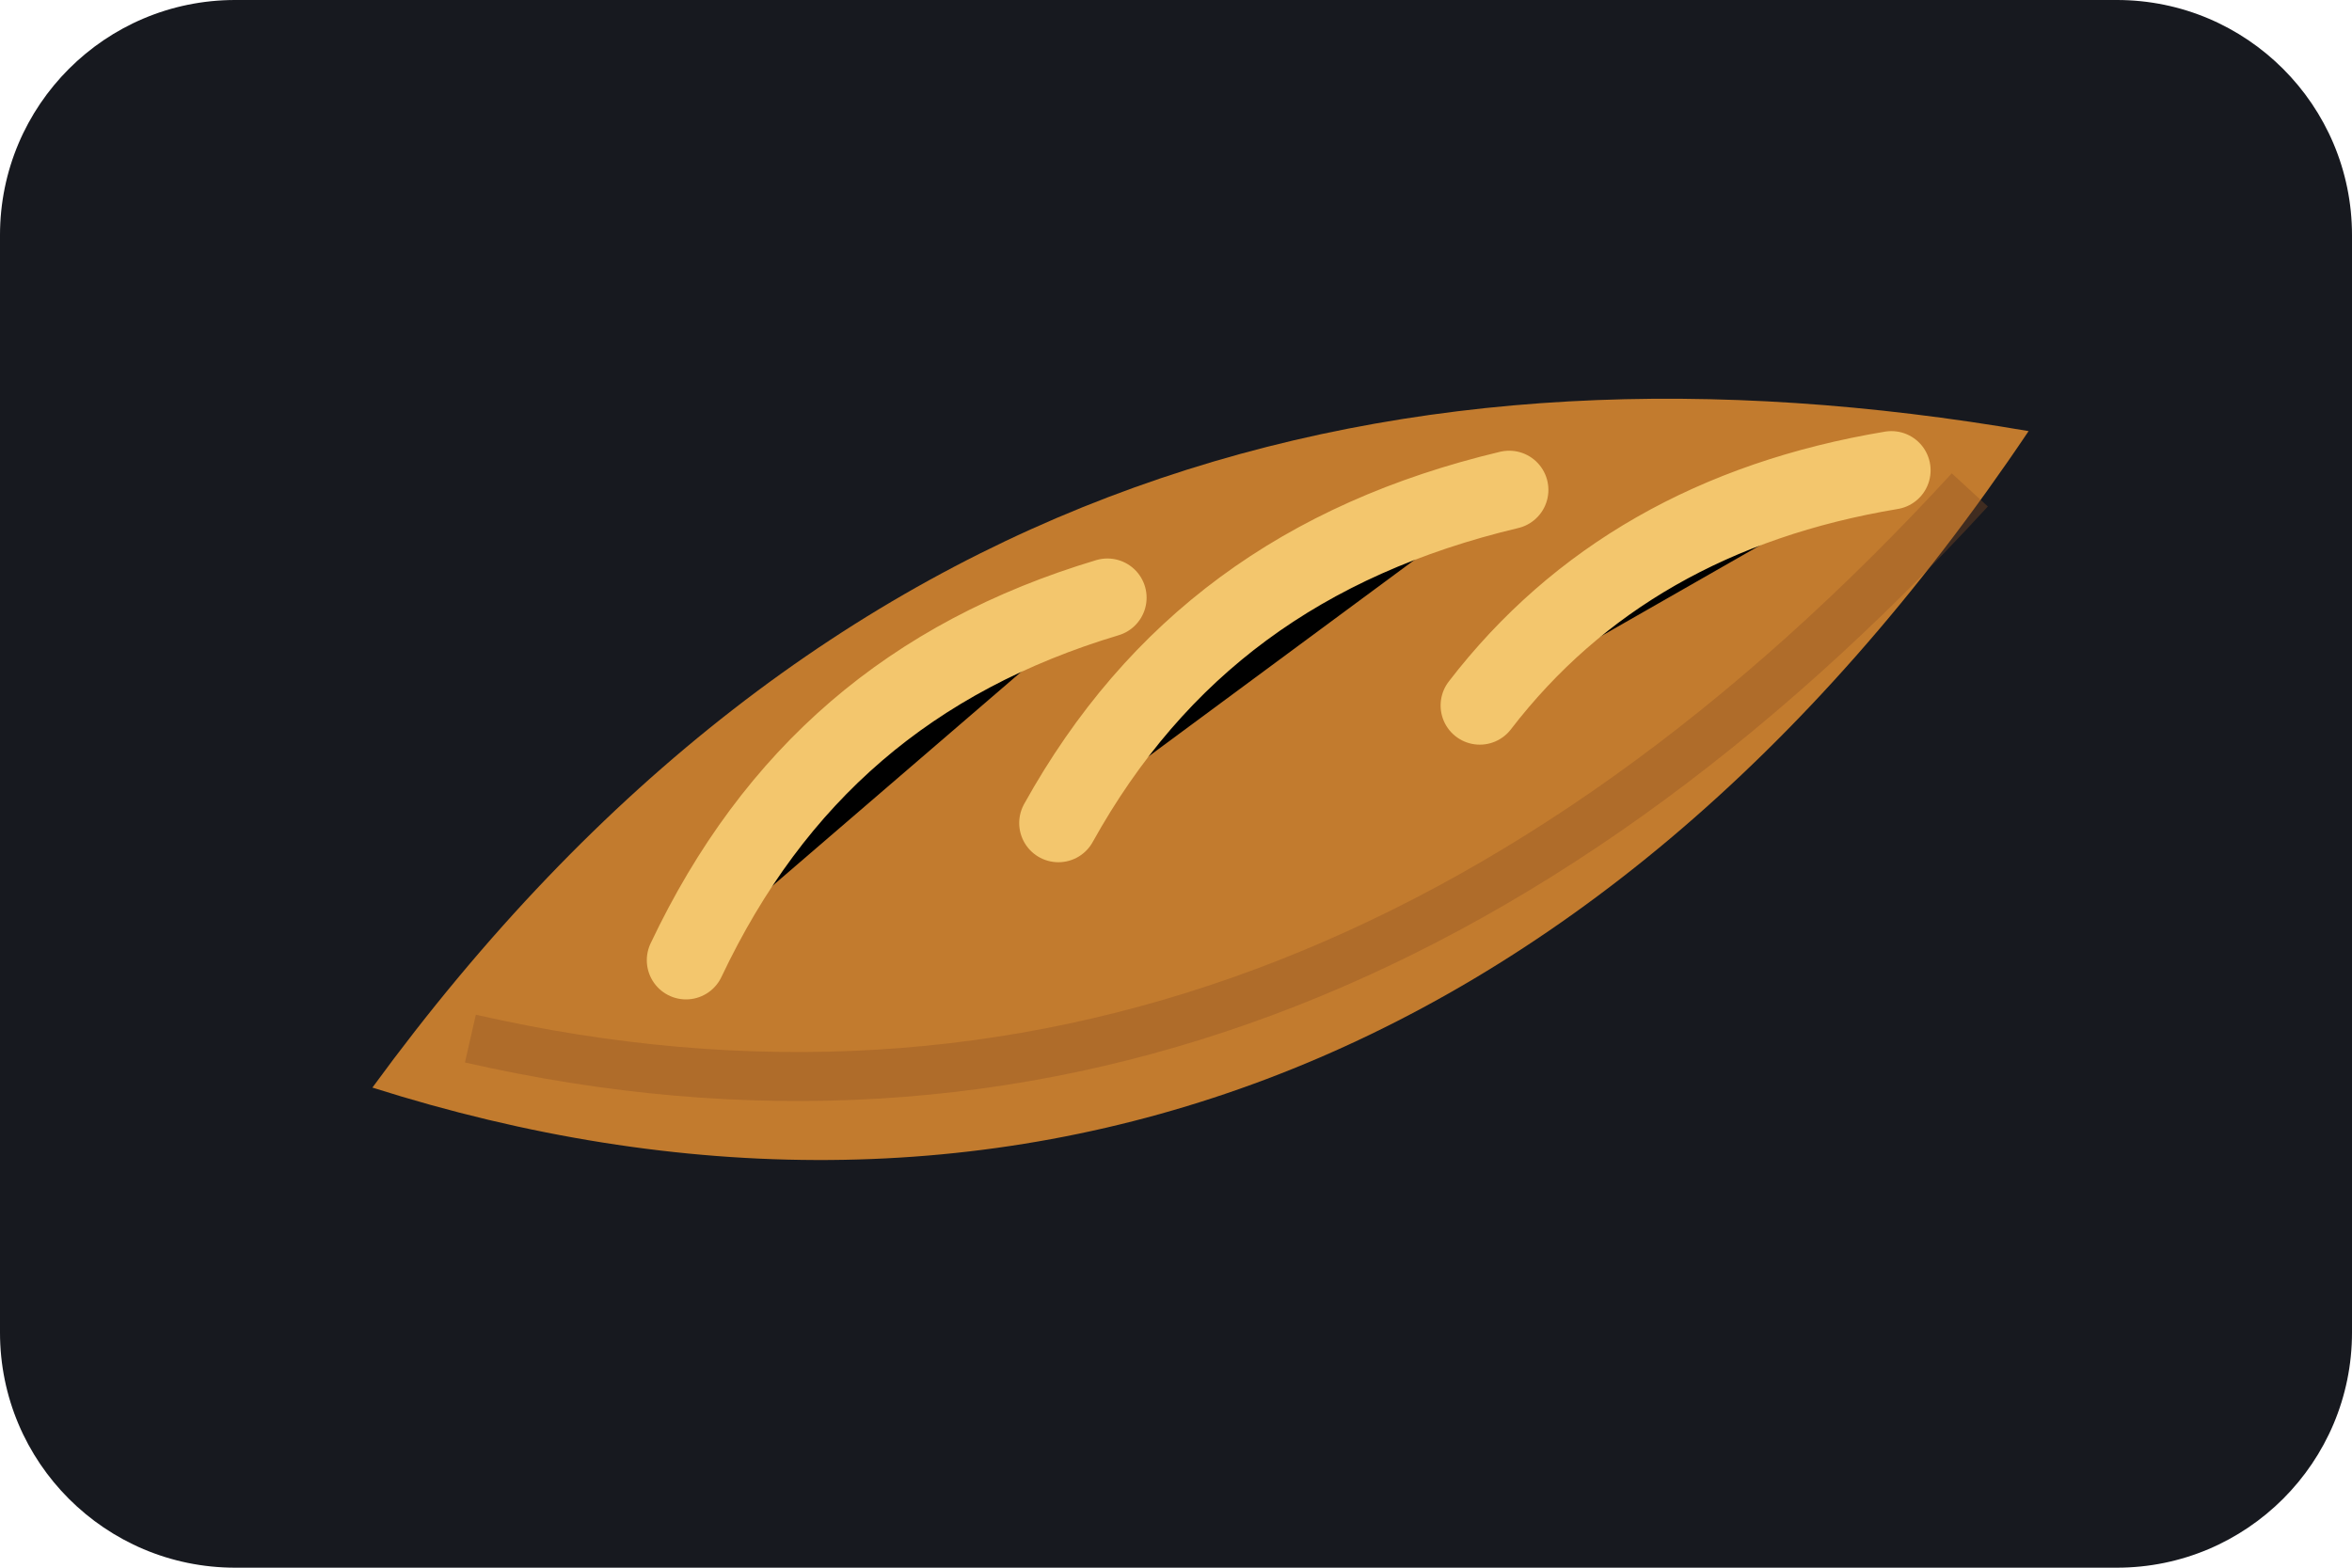
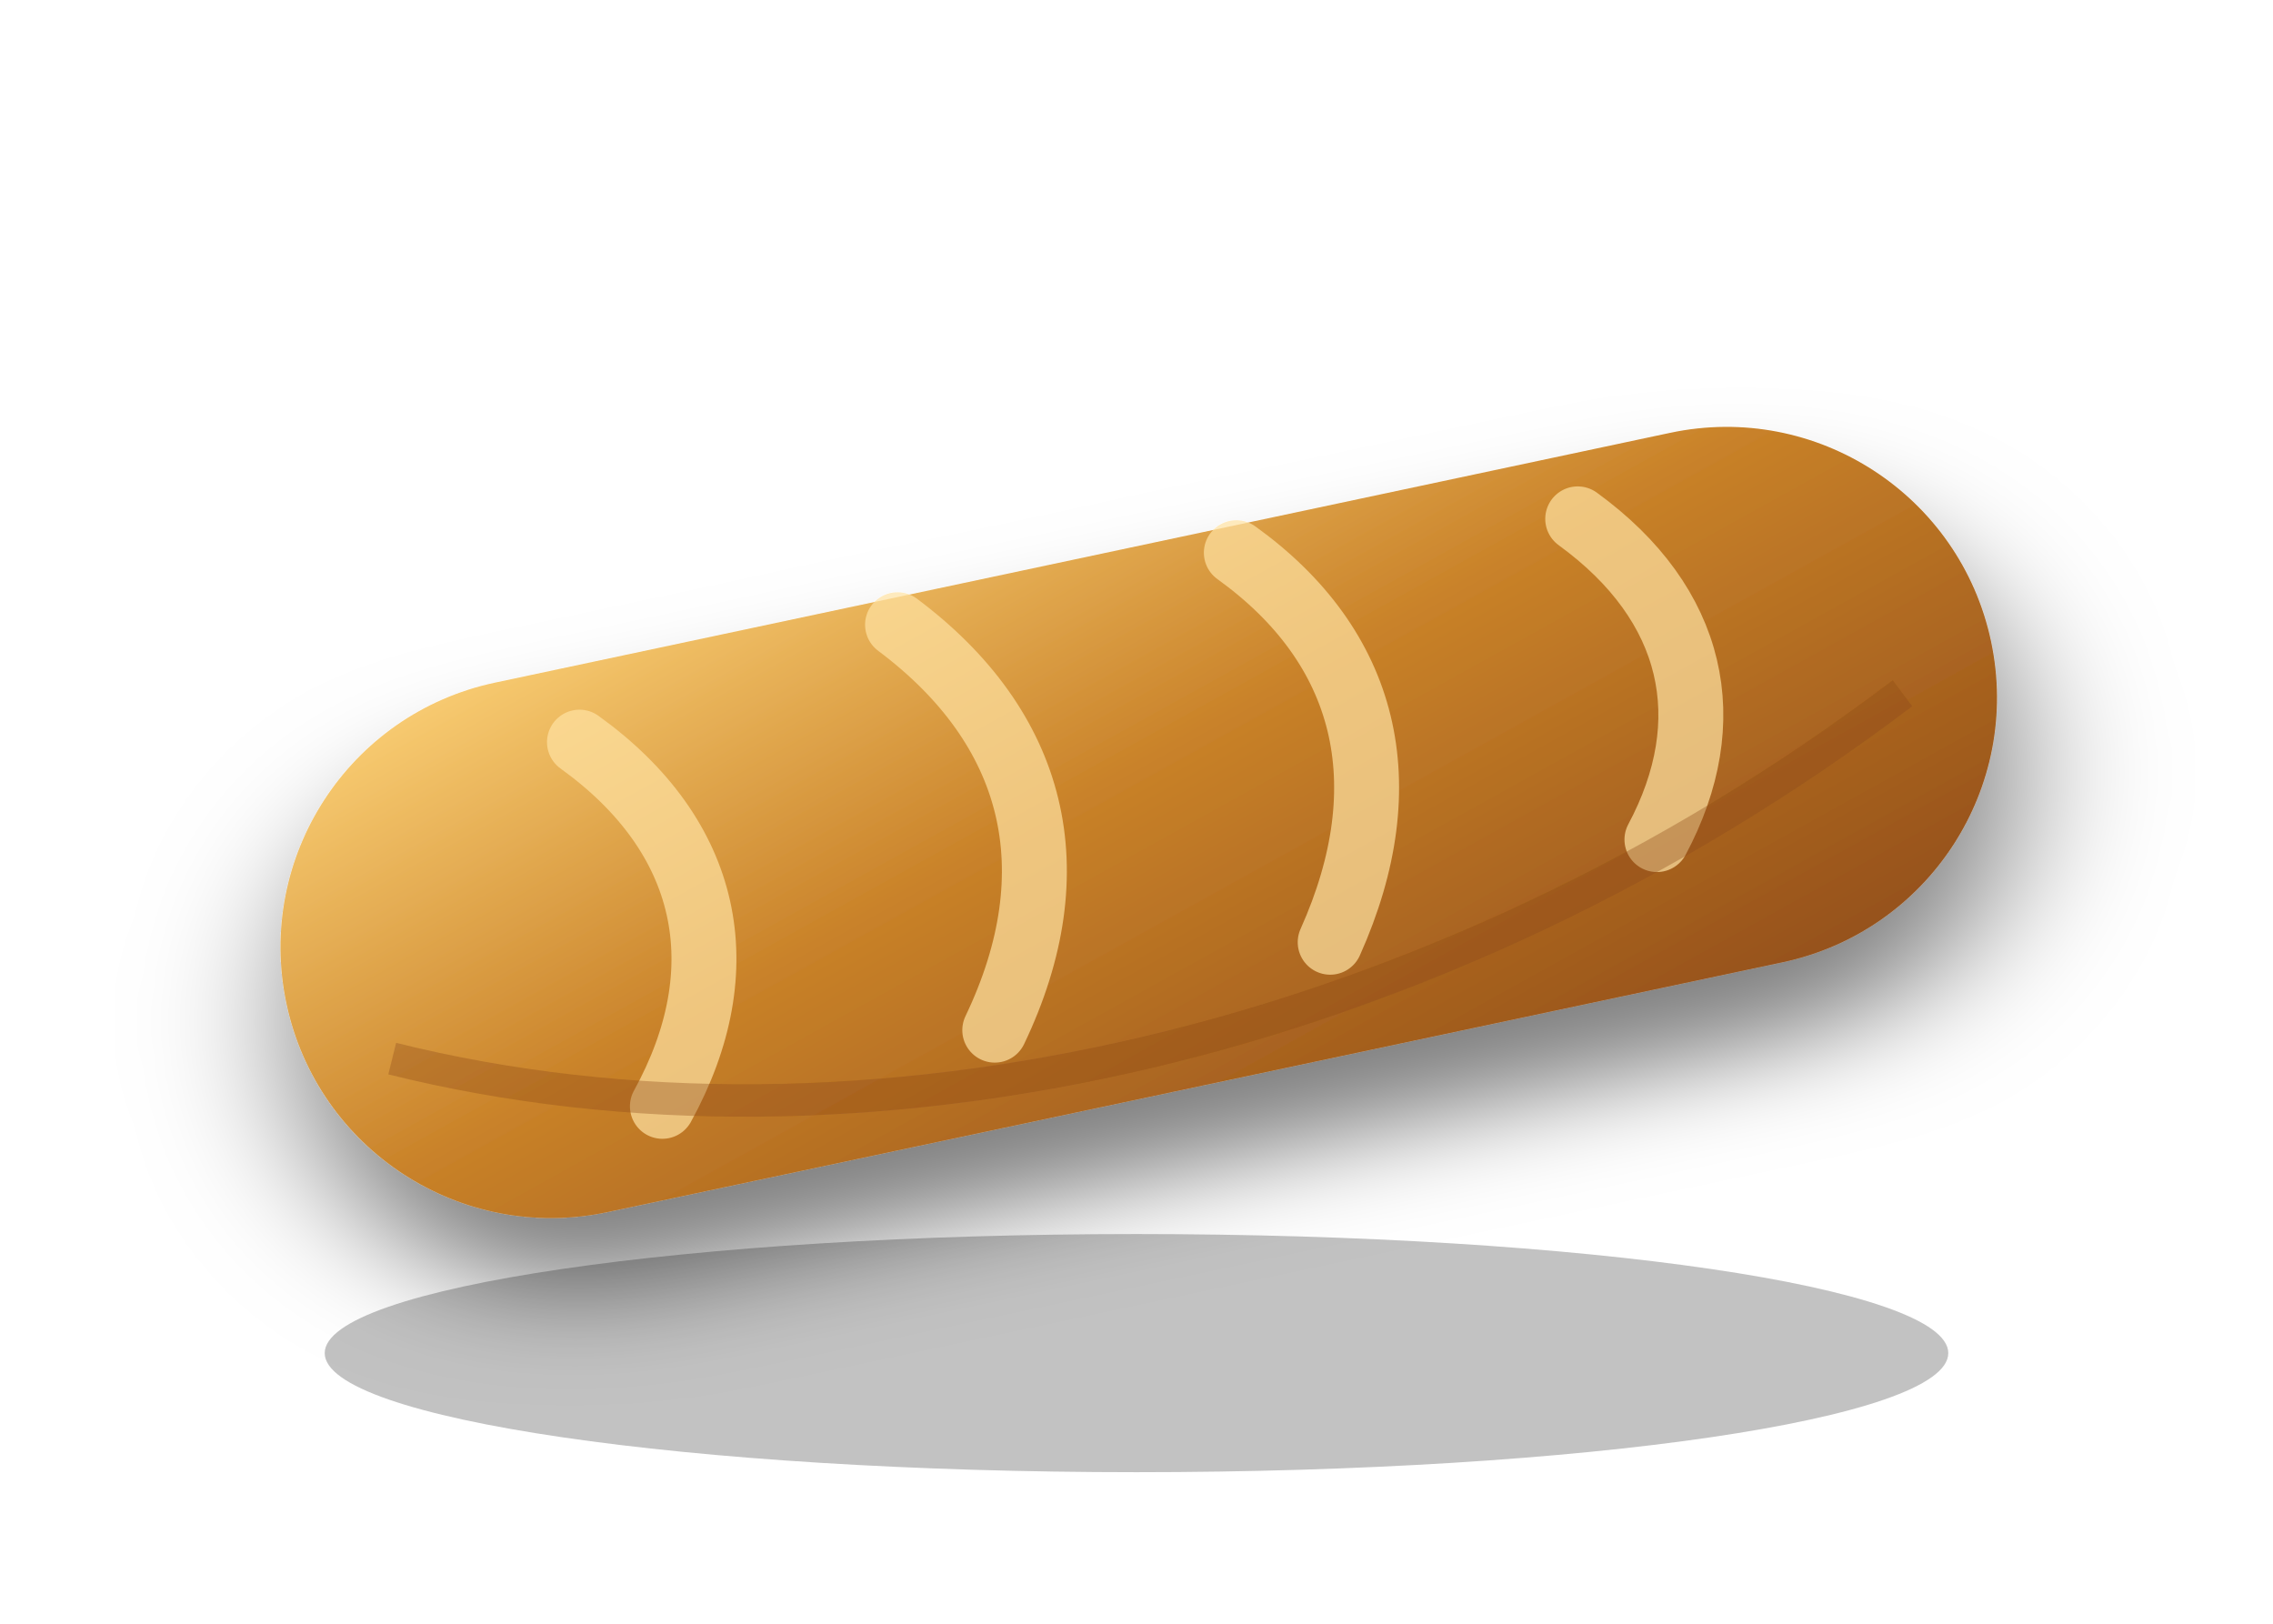
- <svg xmlns="http://www.w3.org/2000/svg" viewBox="0 0 240 160">
-   <rect width="240" height="160" rx="24" fill="#17191f" />
-   <path d="M38 111C84 48 143 33 207 44 162 111 101 131 38 111z" fill="#c27b2e" />
-   <path d="M70 98c9-19 23-31 43-37M108 84c10-18 25-29 46-34M151 72c10-13 24-21 42-24" stroke="#f3c66d" stroke-width="8" stroke-linecap="round" />
-   <path d="M48 106c57 13 108-7 153-56" stroke="#8d4f22" stroke-width="5" opacity=".35" fill="none" />
+ <svg xmlns="http://www.w3.org/2000/svg" viewBox="0 0 420 300">
+   <defs>
+     <linearGradient id="g" x1="0" y1="0" x2="1" y2="1">
+       <stop offset="0" stop-color="#ffd67c" />
+       <stop offset=".45" stop-color="#c98229" />
+       <stop offset="1" stop-color="#8f4b18" />
+     </linearGradient>
+     <filter id="s">
+       <feDropShadow dx="0" dy="14" stdDeviation="12" flood-color="#000" flood-opacity=".5" />
+     </filter>
+   </defs>
+   <ellipse cx="210" cy="250" rx="150" ry="22" fill="#000" opacity=".24" />
+   <g filter="url(#s)" transform="rotate(-12 210 150)">
+     <rect x="49" y="102" width="322" height="100" rx="50" fill="url(#g)" />
+     <path d="M112 116c20 22 20 47 1 69M174 107c21 24 22 51 2 77M238 107c20 22 21 48 2 74M301 114c18 20 18 42 2 61" fill="none" stroke="#ffe2a2" stroke-width="12" stroke-linecap="round" opacity=".7" />
+     <path d="M66 166c80 39 189 38 287-8" fill="none" stroke="#8b4818" stroke-width="6" opacity=".35" />
+   </g>
</svg>
